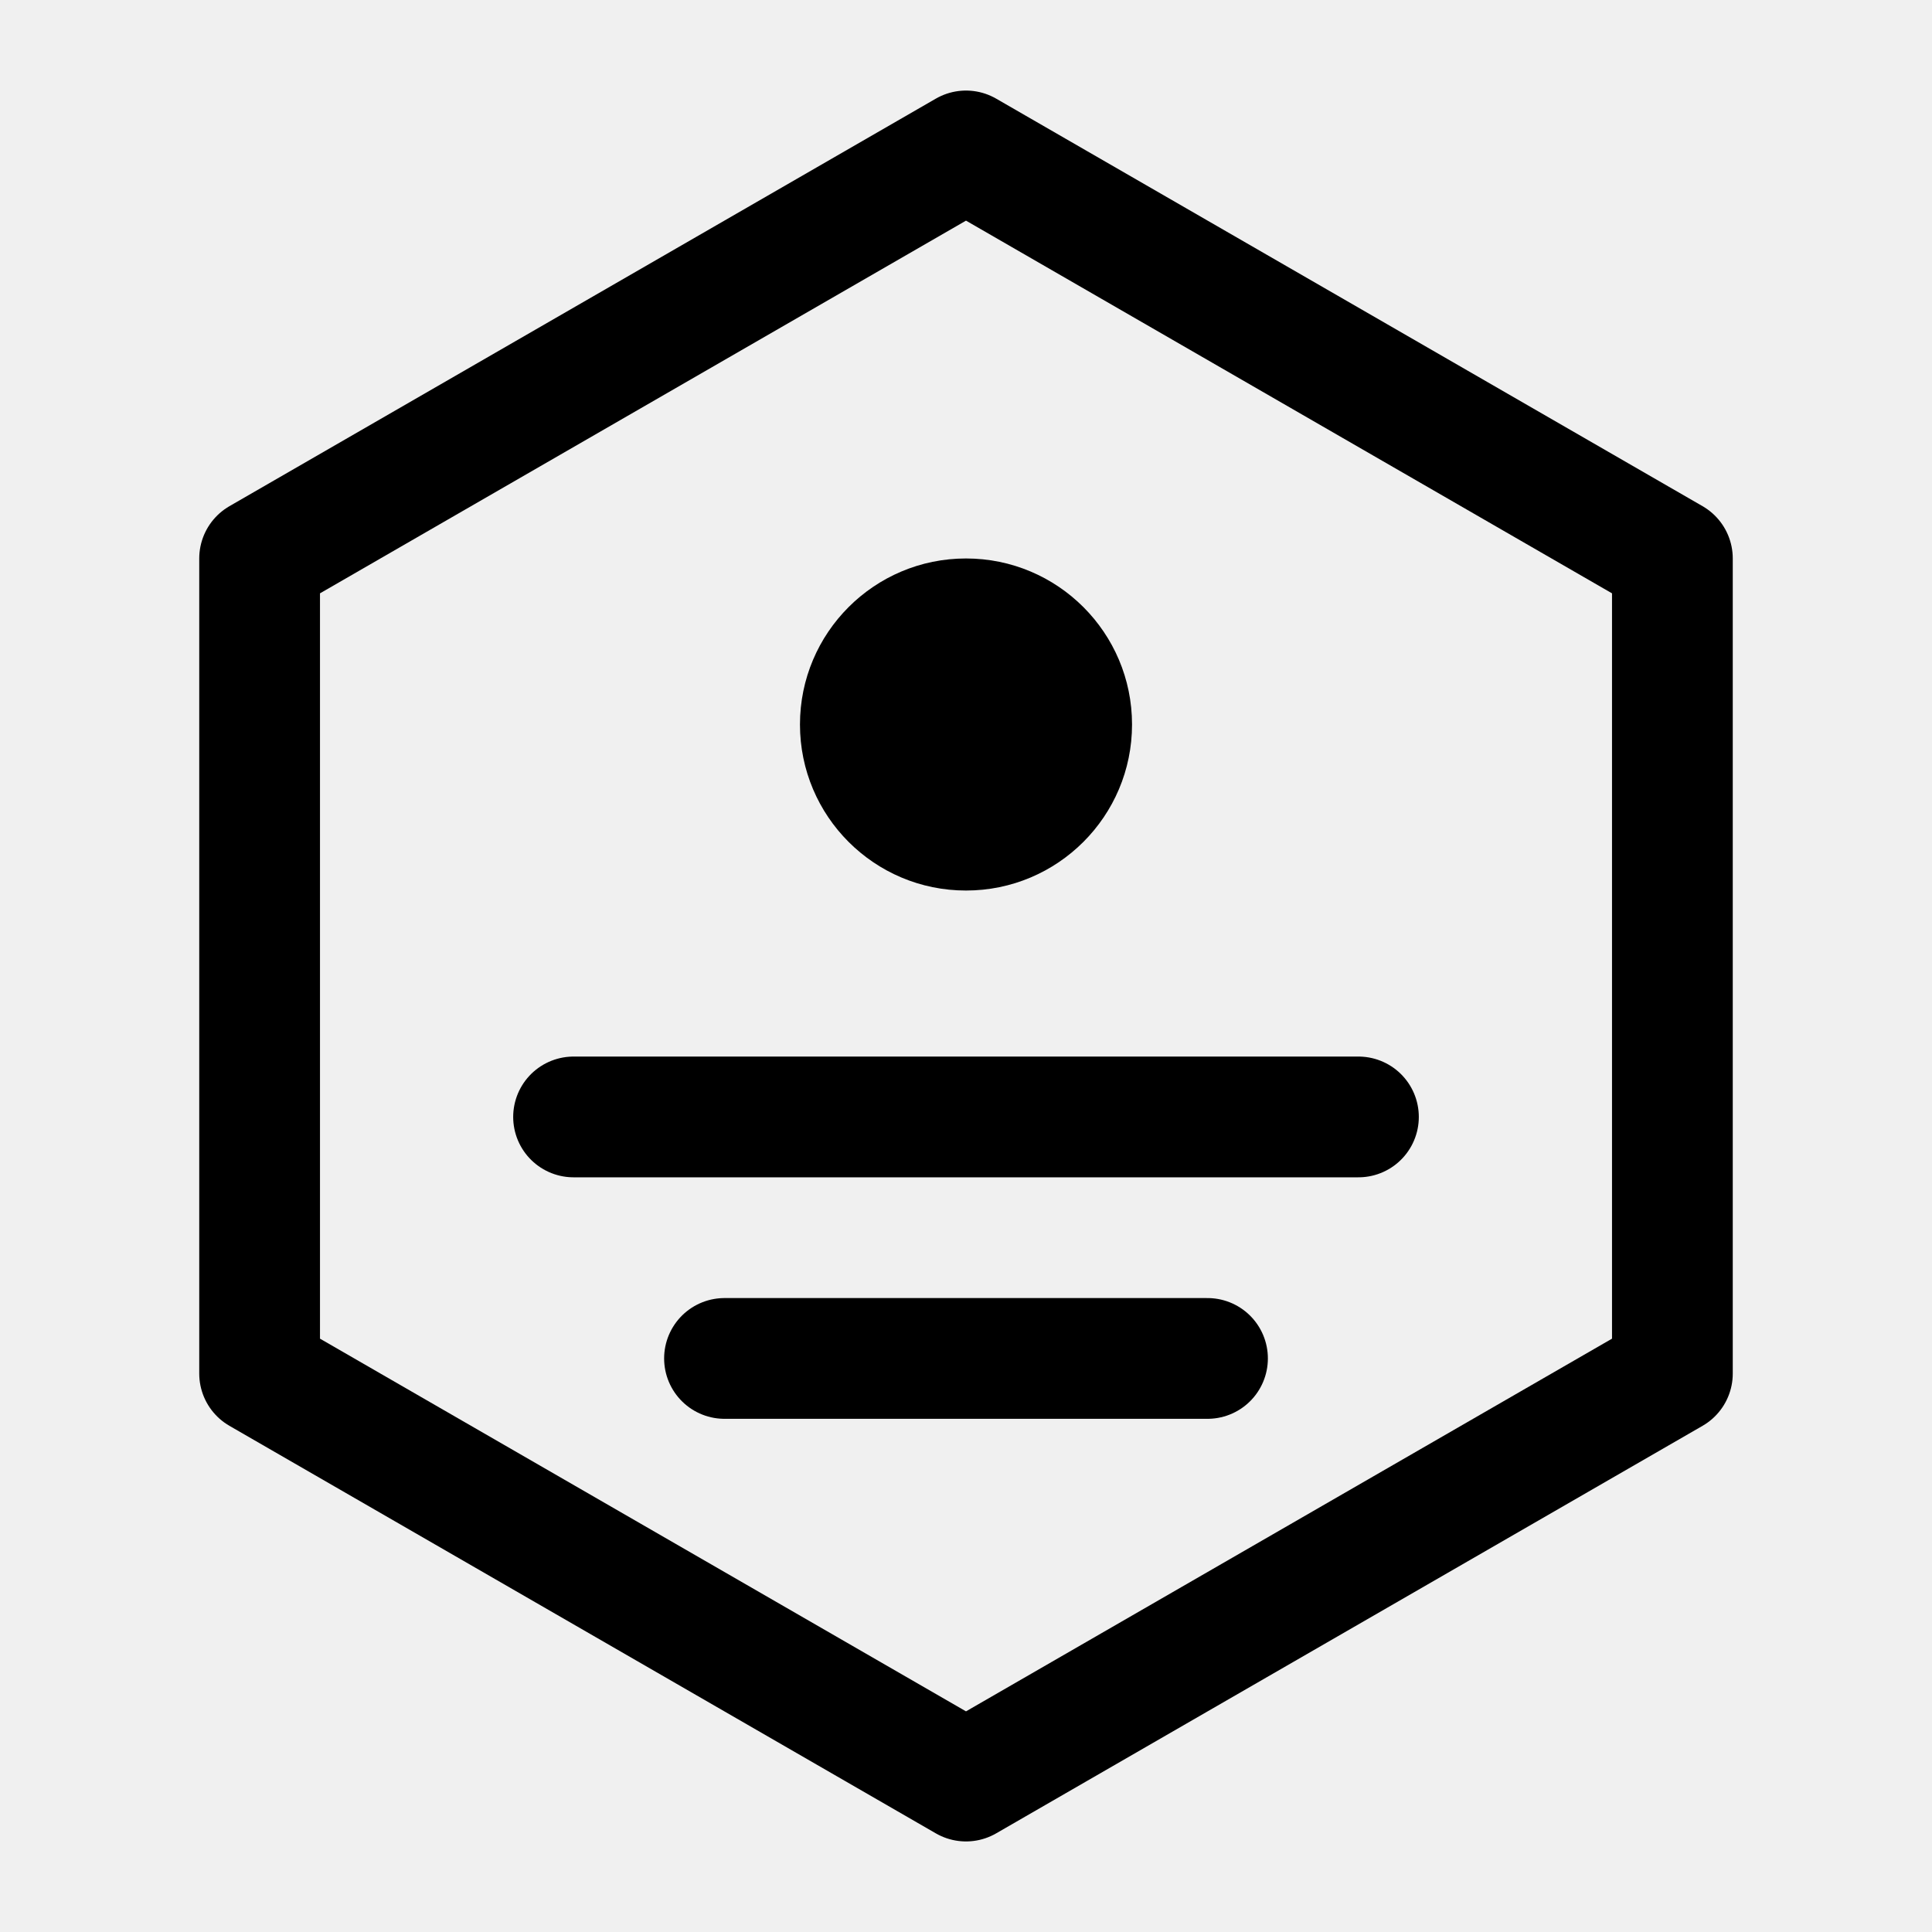
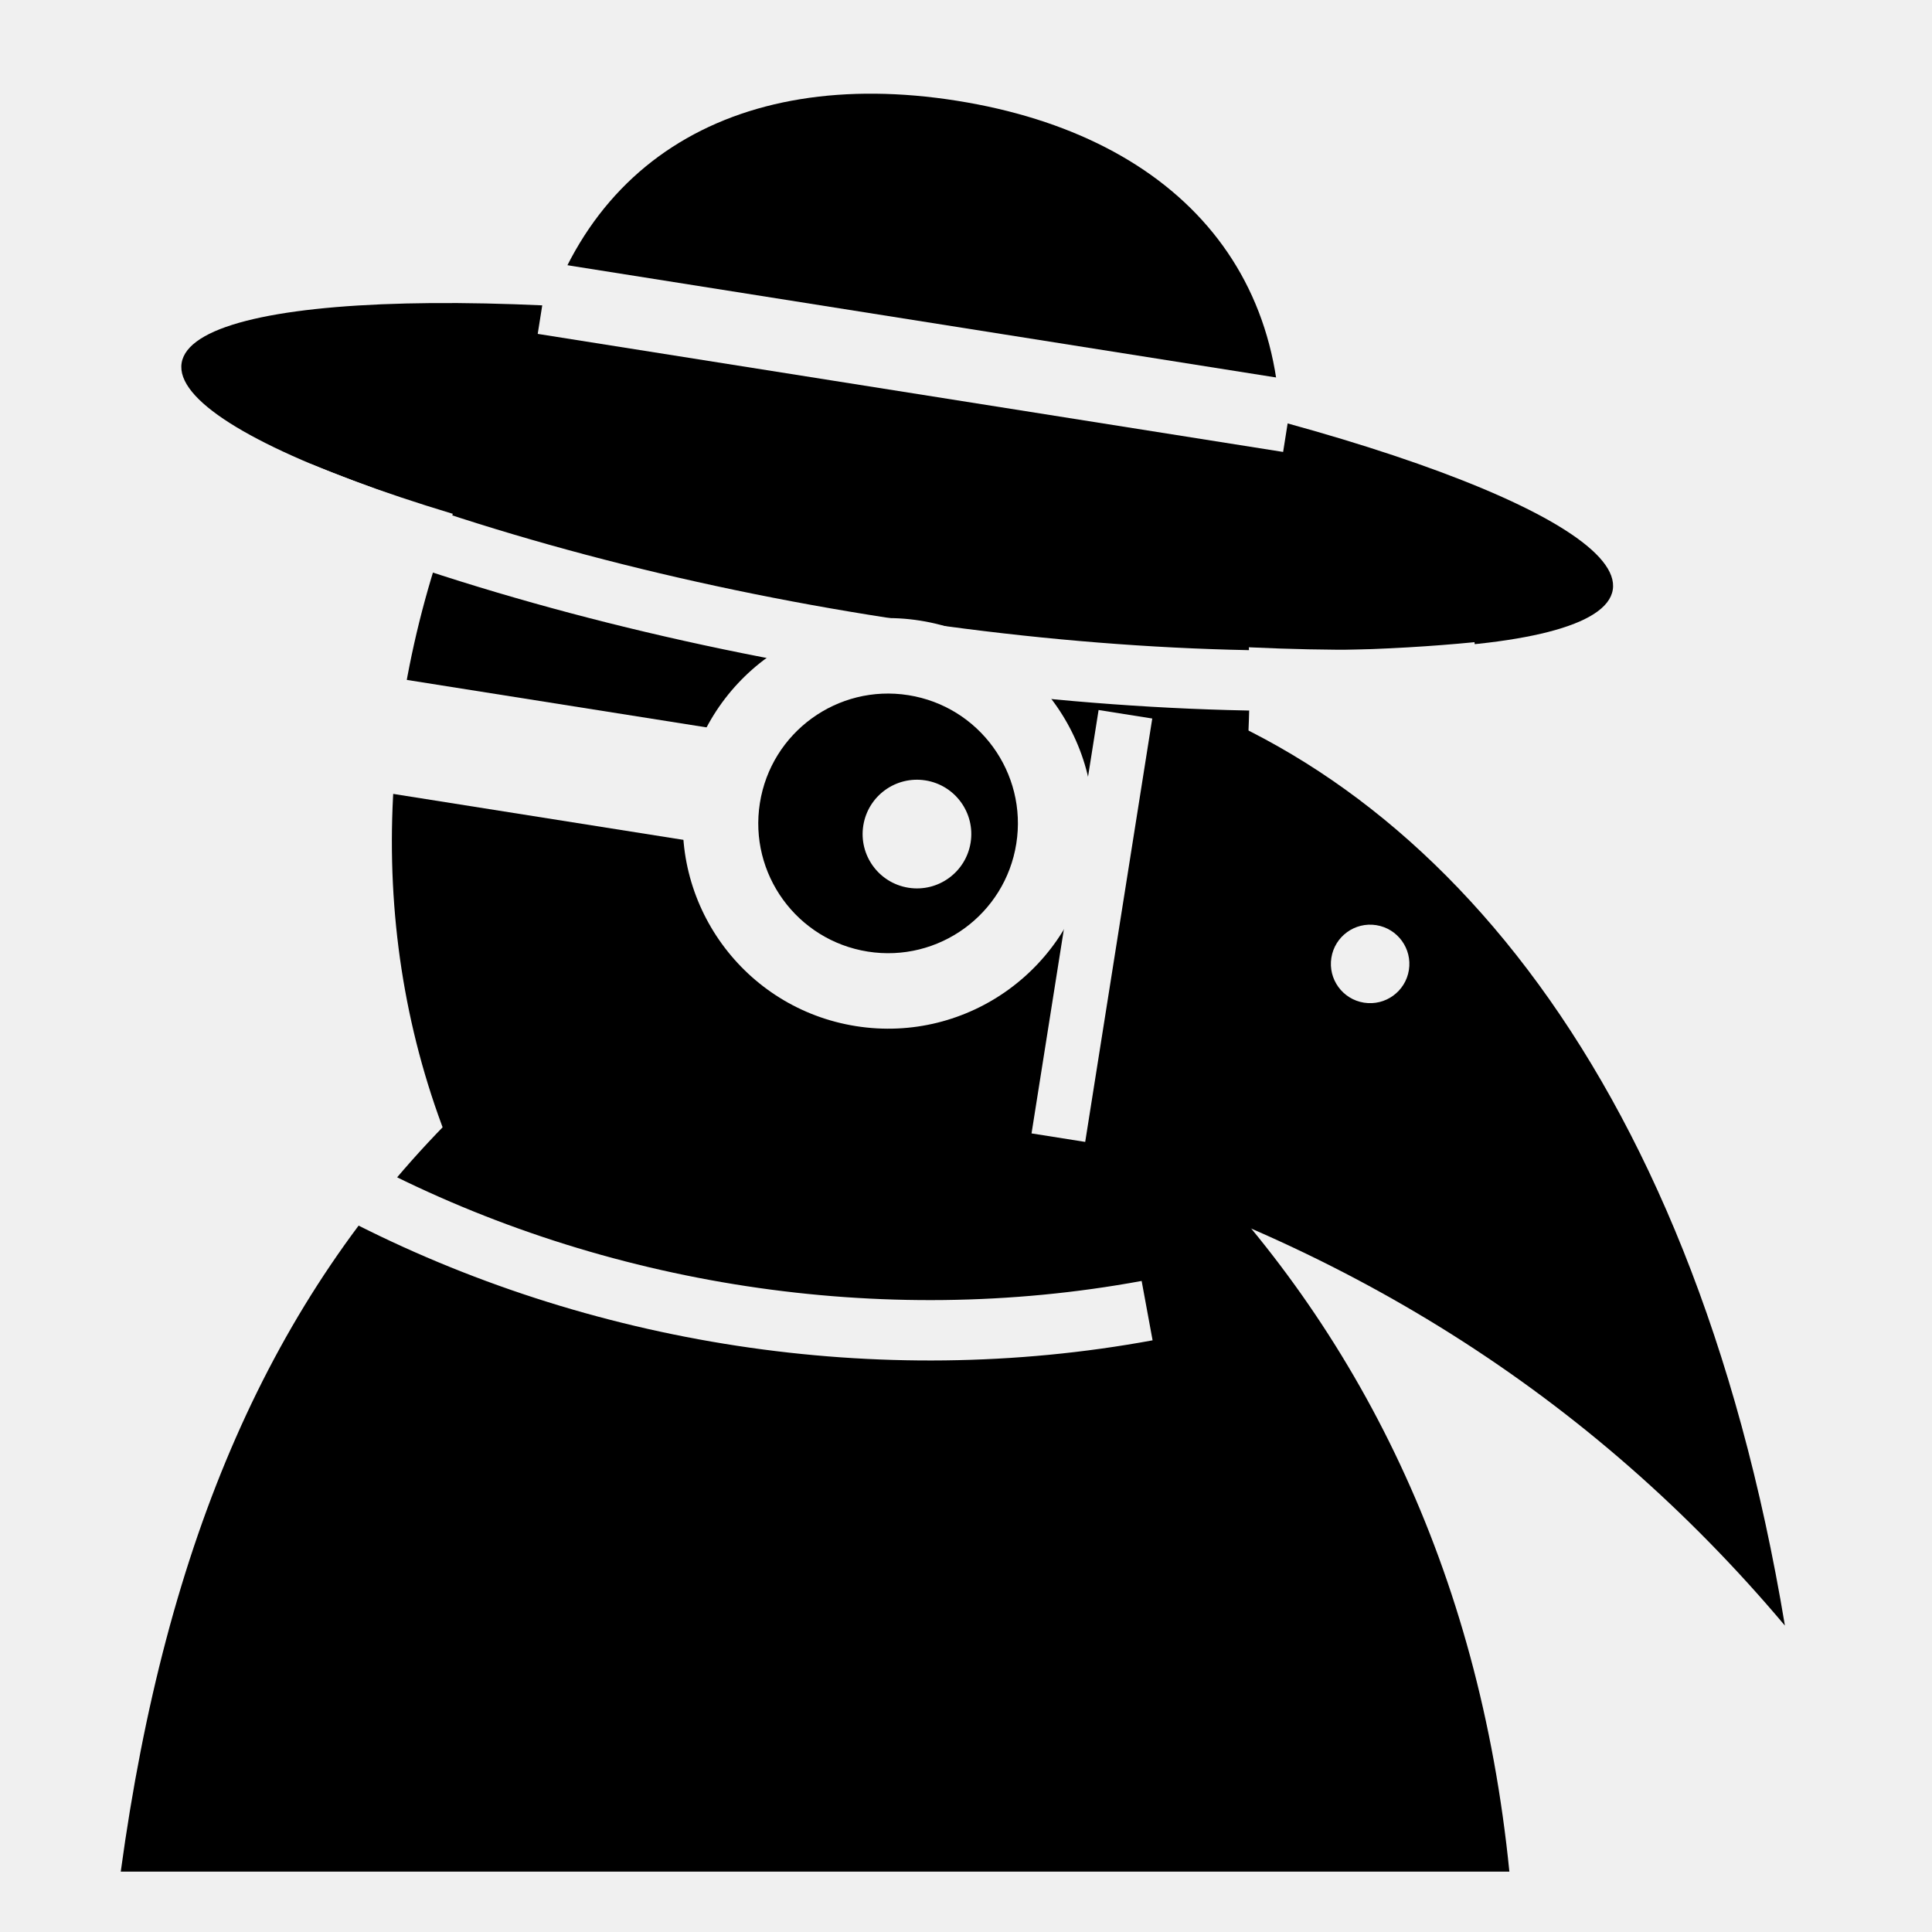
<svg xmlns="http://www.w3.org/2000/svg" viewBox="0 0 64 64" width="64" height="64" fill="none" stroke="currentColor" stroke-width="4" stroke-linecap="round" stroke-linejoin="round">
-   <polygon points="32,5 55.4,18.5 55.4,45.5 32,59 8.6,45.5 8.6,18.5" />
-   <circle fill="currentColor" stroke="none" cx="32" cy="24" r="5.5" />
-   <path d="M19 37 H45" />
-   <path d="M24 45 H40" />
+   <mask id="m-faction_halcyon" maskUnits="userSpaceOnUse" x="0" y="0" width="64" height="64">
+     <path fill="#fff" stroke="none" d="M15 37 C9 43 5.5 51 4 62 H50 C49 52 45 44 39 38 Z" />
+     <g transform="rotate(9 30 30)">
+       <path fill="#fff" stroke="none" d="M13.5 18 C11.5 26 12.5 34 16.5 40.5 H37.5 C40.5 34.5 41.5 26 39.5 18 Z" />
+       <path fill="#fff" stroke="none" d="M35.5 21.5 C46 22.5 56.5 31 62.5 49 C55 42.5 46 38.6 35.5 37.4 Z" />
+       <path fill="#fff" stroke="none" d="M15 15 C15 7.5 20 3.4 27.5 3.4 C35 3.4 40 7.5 40 15 Z" />
+       <ellipse fill="#fff" stroke="none" cx="27.5" cy="16" rx="24" ry="4.4" />
+       <g fill="none" stroke="#000" stroke-linecap="butt">
+         <path stroke-width="2.4" d="M15 12 H40" />
+         <path stroke-width="2" d="M8 19.6 C20 22.4 36 22.4 47.5 19.4" />
+         <path stroke-width="1.8" d="M36.2 22.6 V36.8" />
+         <path stroke-width="2" d="M13.6 42.2 C22 45 31.5 45 40 42" />
+       </g>
+       <path fill="#000" stroke="none" d="M11 25.2 H24 V29 H11 Z" />
+       <circle cx="29" cy="27.4" r="6.8" fill="#000" stroke="none" />
+       <circle cx="29" cy="27.4" r="4.3" fill="#fff" stroke="none" />
+       <circle cx="30" cy="27.6" r="1.8" fill="#000" stroke="none" />
+       <circle cx="45.5" cy="29.5" r="1.3" fill="#000" stroke="none" />
+     </g>
+   </mask>
+   <rect width="64" height="64" fill="currentColor" stroke="none" mask="url(#m-faction_halcyon)" />
</svg>
